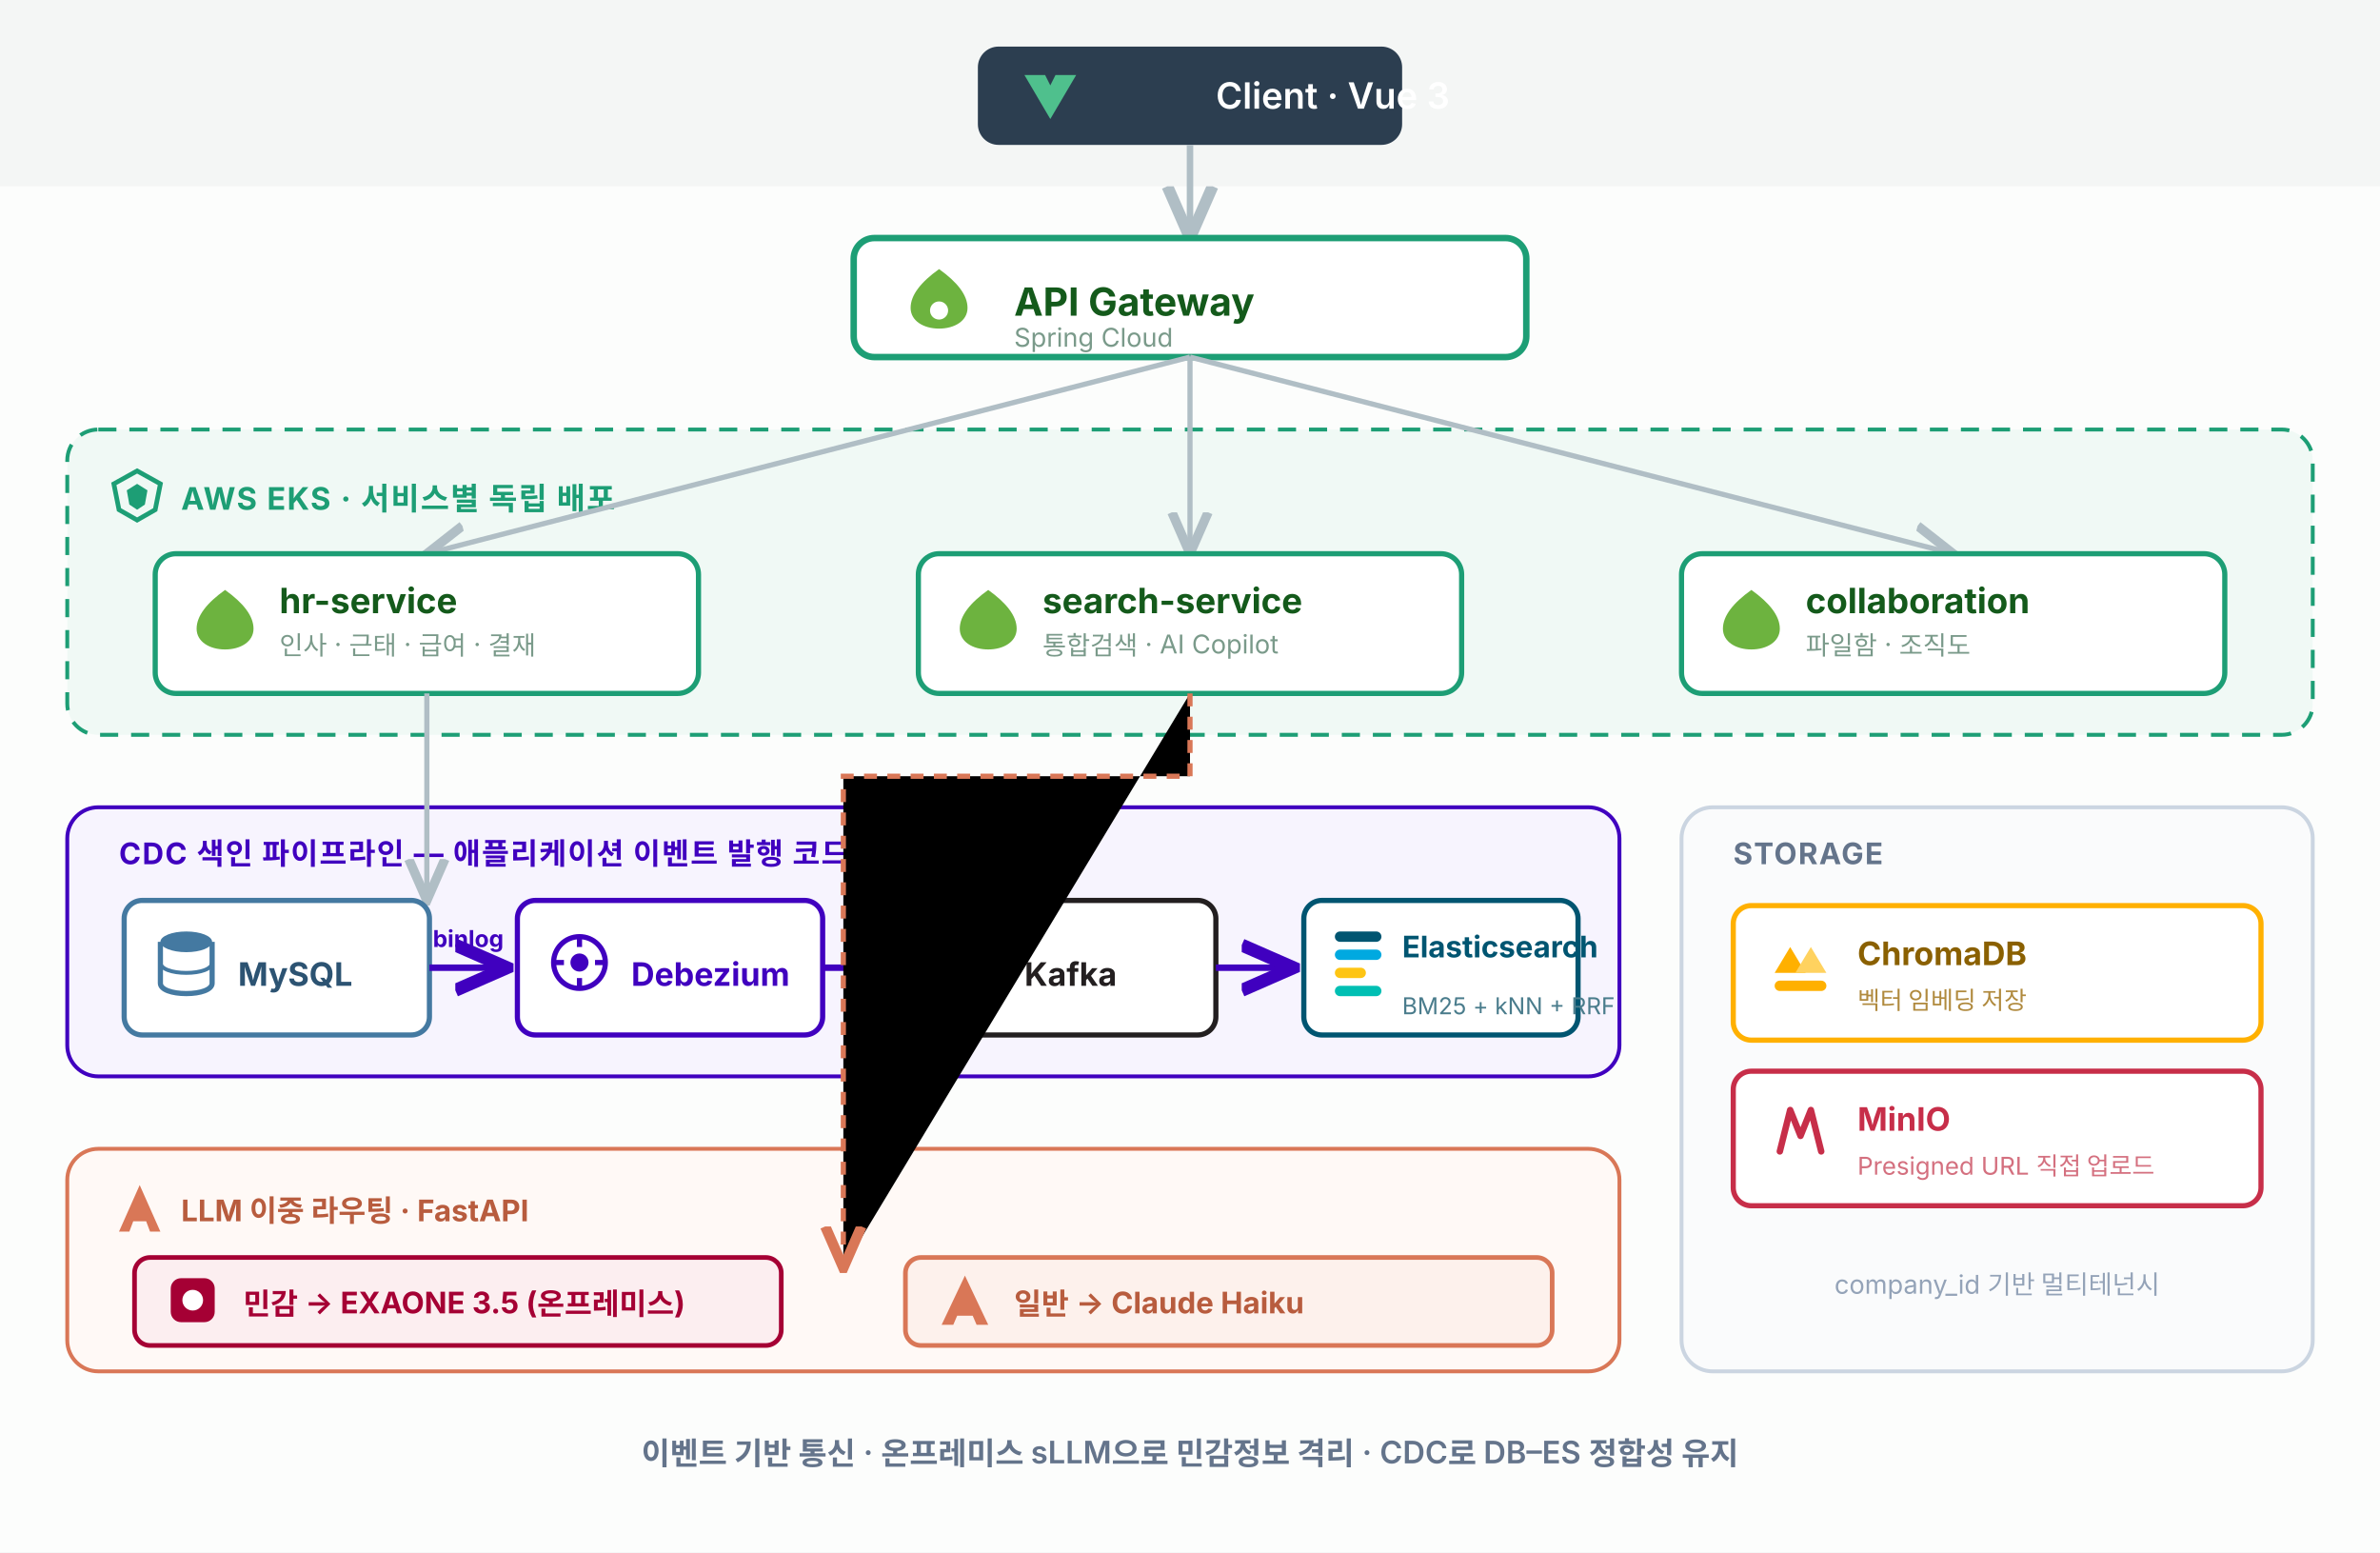
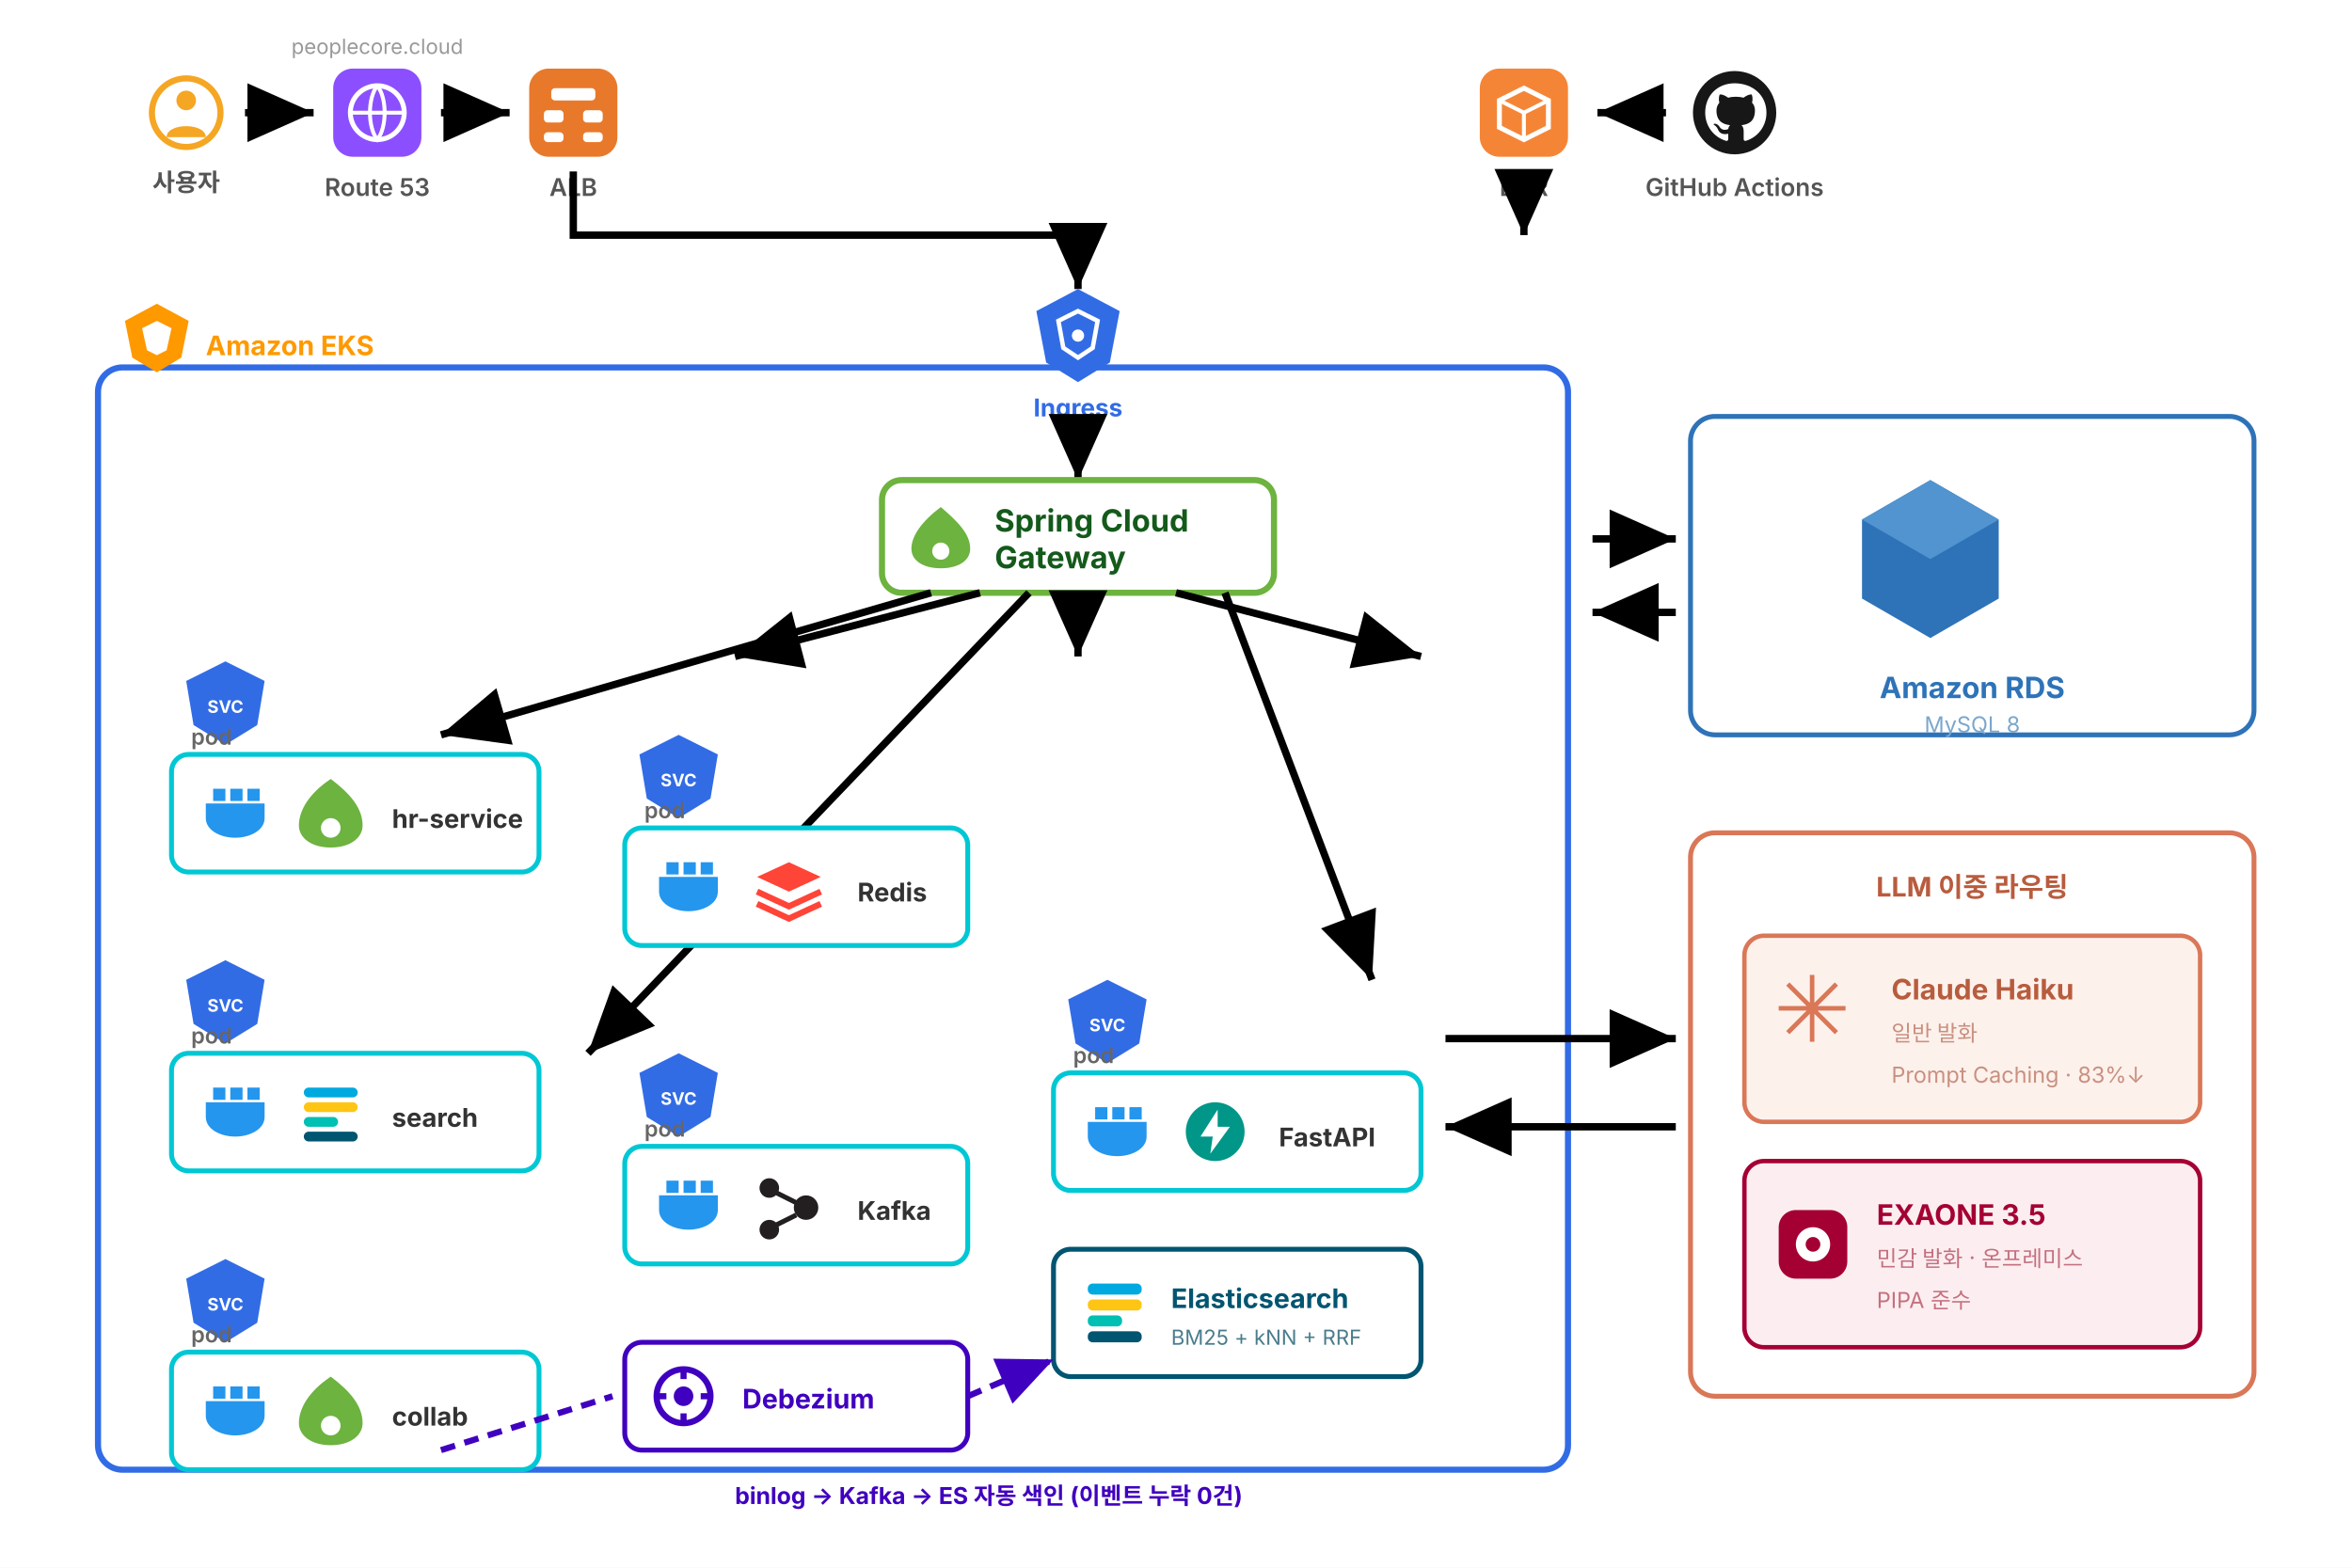
- <svg xmlns="http://www.w3.org/2000/svg" viewBox="0 0 920 600" font-family="Pretendard, -apple-system, BlinkMacSystemFont, sans-serif">
-   <rect width="920" height="600" fill="#FCFDFC" />
-   <rect x="0" y="0" width="920" height="72" fill="#F4F6F5" />
-   <rect x="378" y="18" width="164" height="38" rx="8" fill="#2C3E50" />
-   <g transform="translate(396,29)">
-     <path d="M0 0 L8 0 L10 4 L12 0 L20 0 L10 17 Z" fill="#4FC08D" />
-   </g>
-   <text x="470" y="42" font-size="14" fill="#fff" font-weight="600">Client · Vue 3</text>
-   <path d="M460 56 L460 92" stroke="#B0BEC5" stroke-width="2.5" marker-end="url(#gray)" />
-   <rect x="330" y="92" width="260" height="46" rx="8" fill="#fff" stroke="#1D9E75" stroke-width="2.5" />
-   <g transform="translate(352,104)">
-     <path d="M11 0 C4 5 0 10 0 15 C0 20 5 23 11 23 C17 23 22 20 22 15 C22 10 18 5 11 0 Z" fill="#6DB33F" />
-     <circle cx="11" cy="16" r="3.5" fill="#fff" />
-   </g>
-   <text x="392" y="122" font-size="15" fill="#145A1B" font-weight="700">API Gateway</text>
-   <text x="392" y="134" font-size="10" fill="#7A9A8A">Spring Cloud</text>
-   <rect x="26" y="166" width="868" height="118" rx="12" fill="#F0F9F5" stroke="#1D9E75" stroke-width="1.5" stroke-dasharray="7 5" />
-   <g transform="translate(44,182)">
-     <path d="M9 0 L18 5 L16 15 L9 19 L2 15 L0 5 Z" fill="none" stroke="#1D9E75" stroke-width="1.8" />
-     <path d="M9 5 L13 7.5 L12 13 L9 15 L6 13 L5 7.5 Z" fill="#1D9E75" />
-   </g>
-   <text x="70" y="197" font-size="12" fill="#1D9E75" font-weight="700" letter-spacing="0.5">AWS EKS · 서비스별 독립 배포</text>
-   <path d="M460 138 L165 214" stroke="#B0BEC5" stroke-width="2" marker-end="url(#gray)" />
-   <path d="M460 138 L460 214" stroke="#B0BEC5" stroke-width="2" marker-end="url(#gray)" />
-   <path d="M460 138 L755 214" stroke="#B0BEC5" stroke-width="2" marker-end="url(#gray)" />
-   <rect x="60" y="214" width="210" height="54" rx="8" fill="#fff" stroke="#1D9E75" stroke-width="2" />
-   <g transform="translate(76,228)">
-     <path d="M11 0 C4 5 0 10 0 15 C0 20 5 23 11 23 C17 23 22 20 22 15 C22 10 18 5 11 0 Z" fill="#6DB33F" />
-   </g>
-   <text x="108" y="237" font-size="13.5" fill="#145A1B" font-weight="700">hr-service</text>
-   <text x="108" y="253" font-size="10" fill="#7A9A8A">인사 · 근태 · 급여 · 결재</text>
-   <rect x="355" y="214" width="210" height="54" rx="8" fill="#fff" stroke="#1D9E75" stroke-width="2" />
-   <g transform="translate(371,228)">
-     <path d="M11 0 C4 5 0 10 0 15 C0 20 5 23 11 23 C17 23 22 20 22 15 C22 10 18 5 11 0 Z" fill="#6DB33F" />
-   </g>
-   <text x="403" y="237" font-size="13.5" fill="#145A1B" font-weight="700">search-service</text>
-   <text x="403" y="253" font-size="10" fill="#7A9A8A">통합검색 · AI Copilot</text>
-   <rect x="650" y="214" width="210" height="54" rx="8" fill="#fff" stroke="#1D9E75" stroke-width="2" />
-   <g transform="translate(666,228)">
-     <path d="M11 0 C4 5 0 10 0 15 C0 20 5 23 11 23 C17 23 22 20 22 15 C22 10 18 5 11 0 Z" fill="#6DB33F" />
-   </g>
-   <text x="698" y="237" font-size="13.5" fill="#145A1B" font-weight="700">collaboration</text>
-   <text x="698" y="253" font-size="10" fill="#7A9A8A">파일함 · 조직도</text>
-   <rect x="26" y="312" width="600" height="104" rx="12" fill="#F7F4FE" stroke="#4000BF" stroke-width="1.5" />
-   <text x="46" y="334" font-size="11.5" fill="#4000BF" font-weight="700" letter-spacing="0.5">CDC 색인 파이프라인 — 애플리케이션 이벤트 발행 코드 0</text>
-   <path d="M165 268 L165 348" stroke="#B0BEC5" stroke-width="2" marker-end="url(#gray)" />
-   <rect x="48" y="348" width="118" height="52" rx="7" fill="#fff" stroke="#4479A1" stroke-width="2" />
-   <g transform="translate(62,360)">
-     <ellipse cx="10" cy="4" rx="10" ry="4" fill="#4479A1" />
-     <path d="M0 4 L0 20 C0 22.5 4.5 24 10 24 C15.5 24 20 22.5 20 20 L20 4" fill="none" stroke="#4479A1" stroke-width="2" />
-     <path d="M0 12 C0 14.5 4.5 16 10 16 C15.5 16 20 14.5 20 12" fill="none" stroke="#4479A1" stroke-width="1.5" />
-   </g>
-   <text x="92" y="381" font-size="12.5" fill="#2C5372" font-weight="700">MySQL</text>
-   <path d="M166 374 L196 374" stroke="#4000BF" stroke-width="2.5" marker-end="url(#purple)" />
-   <text x="181" y="366" font-size="9" fill="#4000BF" text-anchor="middle" font-weight="700">binlog</text>
-   <rect x="200" y="348" width="118" height="52" rx="7" fill="#fff" stroke="#4000BF" stroke-width="2" />
-   <g transform="translate(214,360)">
-     <circle cx="10" cy="12" r="10" fill="none" stroke="#4000BF" stroke-width="2" />
-     <circle cx="10" cy="12" r="3.5" fill="#4000BF" />
-     <path d="M10 2 L10 6 M10 18 L10 22 M0 12 L4 12 M16 12 L20 12" stroke="#4000BF" stroke-width="2" />
-   </g>
-   <text x="244" y="381" font-size="12.5" fill="#4000BF" font-weight="700">Debezium</text>
-   <path d="M318 374 L348 374" stroke="#4000BF" stroke-width="2.5" marker-end="url(#purple)" />
-   <rect x="352" y="348" width="118" height="52" rx="7" fill="#fff" stroke="#231F20" stroke-width="2" />
-   <g transform="translate(366,358)">
-     <circle cx="4" cy="5" r="3.5" fill="#231F20" />
-     <circle cx="4" cy="21" r="3.5" fill="#231F20" />
-     <circle cx="17" cy="13" r="4.5" fill="#231F20" />
-     <path d="M6 7 L14 11 M6 19 L14 15" stroke="#231F20" stroke-width="1.8" />
-   </g>
-   <text x="396" y="381" font-size="12.5" fill="#231F20" font-weight="700">Kafka</text>
-   <path d="M470 374 L500 374" stroke="#4000BF" stroke-width="2.5" marker-end="url(#purple)" />
-   <rect x="504" y="348" width="106" height="52" rx="7" fill="#fff" stroke="#005571" stroke-width="2" />
-   <g transform="translate(516,360)">
-     <rect x="0" y="0" width="18" height="4" rx="2" fill="#005571" />
-     <rect x="0" y="7" width="18" height="4" rx="2" fill="#00A9E0" />
-     <rect x="0" y="14" width="12" height="4" rx="2" fill="#FEC514" />
-     <rect x="0" y="21" width="18" height="4" rx="2" fill="#00BFB3" />
-   </g>
-   <text x="542" y="370" font-size="11.5" fill="#005571" font-weight="700">Elasticsearch</text>
-   <text x="542" y="392" font-size="9" fill="#4A7C8C">BM25 + kNN + RRF</text>
-   <rect x="26" y="444" width="600" height="86" rx="12" fill="#FFF9F6" stroke="#D97757" stroke-width="1.5" />
-   <g transform="translate(46,458)">
-     <path d="M8 0 L16 18 L12 18 L10.5 14 L5.5 14 L4 18 L0 18 Z" fill="#D97757" />
-   </g>
-   <text x="70" y="472" font-size="11.5" fill="#B85C3E" font-weight="700">LLM 이중 라우팅 · FastAPI</text>
-   <path d="M460 268 L460 300 L326 300 L326 490" stroke="#D97757" stroke-width="2" stroke-dasharray="5 4" marker-end="url(#orange)" />
-   <rect x="52" y="486" width="250" height="34" rx="6" fill="#FCEEF0" stroke="#A50034" stroke-width="1.8" />
-   <g transform="translate(66,494)">
-     <rect x="0" y="0" width="17" height="17" rx="4" fill="#A50034" />
-     <circle cx="8.5" cy="8.5" r="4" fill="#fff" />
-   </g>
-   <text x="94" y="508" font-size="11.5" fill="#A50034" font-weight="700">민감 → EXAONE 3.5 (온프레미스)</text>
-   <rect x="350" y="486" width="250" height="34" rx="6" fill="#FDF1EC" stroke="#D97757" stroke-width="1.8" />
-   <g transform="translate(364,493)">
-     <path d="M9 0 L18 19 L13.5 19 L12 15.5 L6 15.5 L4.5 19 L0 19 Z" fill="#D97757" />
-   </g>
-   <text x="392" y="508" font-size="11.5" fill="#B85C3E" font-weight="700">일반 → Claude Haiku</text>
-   <rect x="650" y="312" width="244" height="218" rx="12" fill="#FAFBFC" stroke="#CBD5E1" stroke-width="1.5" />
-   <text x="670" y="334" font-size="11.5" fill="#64748B" font-weight="700" letter-spacing="0.5">STORAGE</text>
-   <rect x="670" y="350" width="204" height="52" rx="7" fill="#fff" stroke="#FFB000" stroke-width="2" />
-   <g transform="translate(686,363)">
-     <path d="M0 13 L6 3 L12 13 Z" fill="#FFB000" />
-     <path d="M8 13 L14 3 L20 13 Z" fill="#FFD25F" />
-     <rect x="0" y="16" width="20" height="4" rx="2" fill="#FFB000" />
-   </g>
-   <text x="718" y="373" font-size="12.5" fill="#8A6000" font-weight="700">ChromaDB</text>
-   <text x="718" y="390" font-size="9.5" fill="#B08A3E">벡터 임베딩 저장</text>
-   <rect x="670" y="414" width="204" height="52" rx="7" fill="#fff" stroke="#C72E49" stroke-width="2" />
-   <g transform="translate(686,427)">
-     <path d="M2 18 L6 2 L10 12 L14 2 L18 18" fill="none" stroke="#C72E49" stroke-width="2.5" stroke-linecap="round" stroke-linejoin="round" />
-   </g>
-   <text x="718" y="437" font-size="12.5" fill="#C72E49" font-weight="700">MinIO</text>
-   <text x="718" y="454" font-size="9.5" fill="#D4707F">Presigned URL 직접 업로드</text>
-   <text x="772" y="500" font-size="10" fill="#94A3B8" text-anchor="middle">company_id 기반 멀티테넌시</text>
-   <text x="460" y="566" font-size="12" fill="#64748B" text-anchor="middle" font-weight="600">이벤트 기반 통신 · 온프레미스 sLLM으로 민감정보 격리 · CDC로 DB–ES 정합성 유지</text>
+ <svg xmlns="http://www.w3.org/2000/svg" viewBox="0 0 960 640" font-family="Pretendard, -apple-system, sans-serif">
+   <rect width="960" height="640" fill="#fff" />
+   <g transform="translate(60,30)">
+     <circle cx="16" cy="16" r="14" fill="none" stroke="#F5A623" stroke-width="2.5" />
+     <circle cx="16" cy="11" r="4" fill="#F5A623" />
+     <path d="M8 26 C8 20 24 20 24 26" fill="#F5A623" />
+     <text x="16" y="48" font-size="10" fill="#555" text-anchor="middle" font-weight="600">사용자</text>
+   </g>
+   <path d="M100 46 L128 46" stroke="#000" stroke-width="3" marker-end="url(#ar)" />
+   <g transform="translate(136,28)">
+     <rect x="0" y="0" width="36" height="36" rx="8" fill="#8C4FFF" />
+     <circle cx="18" cy="18" r="11" fill="none" stroke="#fff" stroke-width="2" />
+     <path d="M7 18 L29 18 M18 7 C22 12 22 24 18 29 C14 24 14 12 18 7" stroke="#fff" stroke-width="1.6" fill="none" />
+     <text x="18" y="52" font-size="10" fill="#555" text-anchor="middle" font-weight="600">Route 53</text>
+     <text x="18" y="-6" font-size="8.5" fill="#999" text-anchor="middle">peoplecore.cloud</text>
+   </g>
+   <path d="M180 46 L208 46" stroke="#000" stroke-width="3" marker-end="url(#ar)" />
+   <g transform="translate(216,28)">
+     <rect x="0" y="0" width="36" height="36" rx="8" fill="#E8792B" />
+     <rect x="9" y="8" width="18" height="5" rx="1.5" fill="#fff" />
+     <rect x="6" y="17" width="8" height="5" rx="1.5" fill="#fff" />
+     <rect x="22" y="17" width="8" height="5" rx="1.5" fill="#fff" />
+     <rect x="6" y="26" width="8" height="4" rx="1.5" fill="#fff" />
+     <rect x="22" y="26" width="8" height="4" rx="1.5" fill="#fff" />
+     <text x="18" y="52" font-size="10" fill="#555" text-anchor="middle" font-weight="600">ALB</text>
+   </g>
+   <g transform="translate(690,28)">
+     <circle cx="18" cy="18" r="17" fill="#181717" />
+     <path d="M18 6 C11 6 6 11 6 18 C6 23.5 9.5 28 14.5 29.5 C15.2 29.6 15.4 29.2 15.4 28.8 L15.4 26.6 C12 27.4 11.3 25 11.3 25 C10.7 23.6 9.9 23.2 9.9 23.2 C8.8 22.5 10 22.5 10 22.5 C11.2 22.6 11.8 23.7 11.8 23.7 C12.9 25.5 14.6 25 15.4 24.7 C15.5 23.9 15.8 23.4 16.2 23.1 C13.5 22.8 10.6 21.7 10.6 17.1 C10.6 15.8 11.1 14.7 11.8 13.9 C11.7 13.6 11.3 12.3 11.9 10.6 C11.9 10.6 13 10.2 15.4 11.9 C16.4 11.6 17.4 11.5 18.5 11.5 C19.5 11.5 20.6 11.6 21.6 11.9 C24 10.2 25 10.6 25 10.6 C25.6 12.3 25.2 13.6 25.1 13.9 C25.9 14.7 26.3 15.8 26.3 17.1 C26.3 21.7 23.5 22.8 20.8 23.1 C21.3 23.5 21.7 24.3 21.7 25.5 L21.7 28.8 C21.7 29.2 21.9 29.6 22.6 29.5 C27.5 28 31 23.5 31 18 C31 11 25.5 6 18 6 Z" fill="#fff" />
+     <text x="18" y="52" font-size="10" fill="#555" text-anchor="middle" font-weight="600">GitHub Actions</text>
+   </g>
+   <path d="M680 46 L652 46" stroke="#000" stroke-width="3" marker-end="url(#ar)" />
+   <g transform="translate(604,28)">
+     <rect x="0" y="0" width="36" height="36" rx="8" fill="#F58536" />
+     <path d="M18 8 L28 13 L28 24 L18 29 L8 24 L8 13 Z" fill="none" stroke="#fff" stroke-width="2" />
+     <path d="M8 13 L18 18 L28 13 M18 18 L18 29" stroke="#fff" stroke-width="1.6" fill="none" />
+     <text x="18" y="52" font-size="10" fill="#555" text-anchor="middle" font-weight="600">ECR</text>
+   </g>
+   <path d="M622 70 L622 96" stroke="#000" stroke-width="3" marker-end="url(#ar)" />
+   <path d="M234 70 L234 96 L440 96 L440 118" stroke="#000" stroke-width="3" fill="none" marker-end="url(#ar)" />
+   <rect x="40" y="150" width="600" height="450" rx="10" fill="none" stroke="#326CE5" stroke-width="2.5" />
+   <g transform="translate(50,124)">
+     <path d="M14 0 L27 7 L24 22 L14 28 L4 22 L1 7 Z" fill="#FF9900" />
+     <path d="M14 7 L20 10 L18 19 L14 21 L10 19 L8 10 Z" fill="#fff" />
+   </g>
+   <text x="84" y="145" font-size="11" fill="#FF9900" font-weight="700">Amazon EKS</text>
+   <g transform="translate(420,118)">
+     <path d="M20 0 L37 9 L33 30 L20 38 L7 30 L3 9 Z" fill="#326CE5" />
+     <path d="M20 9 L28 13 L26 24 L20 28 L14 24 L12 13 Z" fill="none" stroke="#fff" stroke-width="1.8" />
+     <circle cx="20" cy="19" r="2.5" fill="#fff" />
+     <text x="20" y="52" font-size="10" fill="#326CE5" text-anchor="middle" font-weight="700">Ingress</text>
+   </g>
+   <path d="M440 172 L440 196" stroke="#000" stroke-width="3" marker-end="url(#ar)" />
+   <g transform="translate(360,196)">
+     <rect x="0" y="0" width="160" height="46" rx="8" fill="#fff" stroke="#6DB33F" stroke-width="2.5" />
+     <g transform="translate(12,11)">
+       <path d="M12 0 C4 6 0 12 0 17 C0 22 5 25 12 25 C19 25 24 22 24 17 C24 11 19 6 12 0 Z" fill="#6DB33F" />
+       <circle cx="12" cy="18" r="3.5" fill="#fff" />
+     </g>
+     <text x="46" y="21" font-size="12.5" fill="#145A1B" font-weight="700">Spring Cloud</text>
+     <text x="46" y="36" font-size="12.5" fill="#145A1B" font-weight="700">Gateway</text>
+   </g>
+   <path d="M400 242 L300 268" stroke="#000" stroke-width="3" marker-end="url(#ar)" />
+   <path d="M440 242 L440 268" stroke="#000" stroke-width="3" marker-end="url(#ar)" />
+   <path d="M480 242 L580 268" stroke="#000" stroke-width="3" marker-end="url(#ar)" />
+   <path d="M380 242 L180 300" stroke="#000" stroke-width="3" marker-end="url(#ar)" />
+   <path d="M500 242 L560 400" stroke="#000" stroke-width="3" marker-end="url(#ar)" />
+   <path d="M420 242 L240 430" stroke="#000" stroke-width="3" marker-end="url(#ar)" />
+   <g transform="translate(70,270)">
+     <path d="M22 0 L38 8 L35 26 L22 34 L9 26 L6 8 Z" fill="#326CE5" />
+     <text x="22" y="21" font-size="7" fill="#fff" text-anchor="middle" font-weight="700">SVC</text>
+     <rect x="0" y="38" width="150" height="48" rx="7" fill="#fff" stroke="#00C7D4" stroke-width="2" />
+     <text x="8" y="34" font-size="9" fill="#666" font-weight="600">pod</text>
+     <g transform="translate(12,50)">
+       <path d="M2 14 L2 8 L26 8 L26 14 C26 19 20 22 14 22 C8 22 2 19 2 14 Z" fill="#2496ED" />
+       <rect x="5" y="2" width="5" height="5" fill="#2496ED" />
+       <rect x="12" y="2" width="5" height="5" fill="#2496ED" />
+       <rect x="19" y="2" width="5" height="5" fill="#2496ED" />
+     </g>
+     <g transform="translate(52,48)">
+       <path d="M13 0 C4 6 0 13 0 19 C0 24 5 28 13 28 C21 28 26 24 26 19 C26 12 21 6 13 0 Z" fill="#6DB33F" />
+       <circle cx="13" cy="20" r="4" fill="#fff" />
+     </g>
+     <text x="90" y="68" font-size="10.5" fill="#333" font-weight="700">hr-service</text>
+   </g>
+   <g transform="translate(70,392)">
+     <path d="M22 0 L38 8 L35 26 L22 34 L9 26 L6 8 Z" fill="#326CE5" />
+     <text x="22" y="21" font-size="7" fill="#fff" text-anchor="middle" font-weight="700">SVC</text>
+     <rect x="0" y="38" width="150" height="48" rx="7" fill="#fff" stroke="#00C7D4" stroke-width="2" />
+     <text x="8" y="34" font-size="9" fill="#666" font-weight="600">pod</text>
+     <g transform="translate(12,50)">
+       <path d="M2 14 L2 8 L26 8 L26 14 C26 19 20 22 14 22 C8 22 2 19 2 14 Z" fill="#2496ED" />
+       <rect x="5" y="2" width="5" height="5" fill="#2496ED" />
+       <rect x="12" y="2" width="5" height="5" fill="#2496ED" />
+       <rect x="19" y="2" width="5" height="5" fill="#2496ED" />
+     </g>
+     <g transform="translate(54,52)">
+       <rect x="0" y="0" width="22" height="4" rx="2" fill="#00A9E0" />
+       <rect x="0" y="6" width="22" height="4" rx="2" fill="#FEC514" />
+       <rect x="0" y="12" width="14" height="4" rx="2" fill="#00BFB3" />
+       <rect x="0" y="18" width="22" height="4" rx="2" fill="#005571" />
+     </g>
+     <text x="90" y="68" font-size="10.5" fill="#333" font-weight="700">search</text>
+   </g>
+   <g transform="translate(70,514)">
+     <path d="M22 0 L38 8 L35 26 L22 34 L9 26 L6 8 Z" fill="#326CE5" />
+     <text x="22" y="21" font-size="7" fill="#fff" text-anchor="middle" font-weight="700">SVC</text>
+     <rect x="0" y="38" width="150" height="48" rx="7" fill="#fff" stroke="#00C7D4" stroke-width="2" />
+     <text x="8" y="34" font-size="9" fill="#666" font-weight="600">pod</text>
+     <g transform="translate(12,50)">
+       <path d="M2 14 L2 8 L26 8 L26 14 C26 19 20 22 14 22 C8 22 2 19 2 14 Z" fill="#2496ED" />
+       <rect x="5" y="2" width="5" height="5" fill="#2496ED" />
+       <rect x="12" y="2" width="5" height="5" fill="#2496ED" />
+       <rect x="19" y="2" width="5" height="5" fill="#2496ED" />
+     </g>
+     <g transform="translate(52,48)">
+       <path d="M13 0 C4 6 0 13 0 19 C0 24 5 28 13 28 C21 28 26 24 26 19 C26 12 21 6 13 0 Z" fill="#6DB33F" />
+       <circle cx="13" cy="20" r="4" fill="#fff" />
+     </g>
+     <text x="90" y="68" font-size="10.5" fill="#333" font-weight="700">collab</text>
+   </g>
+   <g transform="translate(255,300)">
+     <path d="M22 0 L38 8 L35 26 L22 34 L9 26 L6 8 Z" fill="#326CE5" />
+     <text x="22" y="21" font-size="7" fill="#fff" text-anchor="middle" font-weight="700">SVC</text>
+     <rect x="0" y="38" width="140" height="48" rx="7" fill="#fff" stroke="#00C7D4" stroke-width="2" />
+     <text x="8" y="34" font-size="9" fill="#666" font-weight="600">pod</text>
+     <g transform="translate(12,50)">
+       <path d="M2 14 L2 8 L26 8 L26 14 C26 19 20 22 14 22 C8 22 2 19 2 14 Z" fill="#2496ED" />
+       <rect x="5" y="2" width="5" height="5" fill="#2496ED" />
+       <rect x="12" y="2" width="5" height="5" fill="#2496ED" />
+       <rect x="19" y="2" width="5" height="5" fill="#2496ED" />
+     </g>
+     <g transform="translate(54,52)">
+       <path d="M13 0 L26 6 L13 12 L0 6 Z" fill="#FF4438" />
+       <path d="M0 12 L13 18 L26 12" fill="none" stroke="#FF4438" stroke-width="2.5" />
+       <path d="M0 17 L13 23 L26 17" fill="none" stroke="#FF4438" stroke-width="2.5" />
+     </g>
+     <text x="95" y="68" font-size="10.5" fill="#333" font-weight="700">Redis</text>
+   </g>
+   <g transform="translate(255,430)">
+     <path d="M22 0 L38 8 L35 26 L22 34 L9 26 L6 8 Z" fill="#326CE5" />
+     <text x="22" y="21" font-size="7" fill="#fff" text-anchor="middle" font-weight="700">SVC</text>
+     <rect x="0" y="38" width="140" height="48" rx="7" fill="#fff" stroke="#00C7D4" stroke-width="2" />
+     <text x="8" y="34" font-size="9" fill="#666" font-weight="600">pod</text>
+     <g transform="translate(12,50)">
+       <path d="M2 14 L2 8 L26 8 L26 14 C26 19 20 22 14 22 C8 22 2 19 2 14 Z" fill="#2496ED" />
+       <rect x="5" y="2" width="5" height="5" fill="#2496ED" />
+       <rect x="12" y="2" width="5" height="5" fill="#2496ED" />
+       <rect x="19" y="2" width="5" height="5" fill="#2496ED" />
+     </g>
+     <g transform="translate(54,50)">
+       <circle cx="5" cy="5" r="4" fill="#231F20" />
+       <circle cx="5" cy="22" r="4" fill="#231F20" />
+       <circle cx="20" cy="13" r="5" fill="#231F20" />
+       <path d="M8 7 L16 11 M8 20 L16 16" stroke="#231F20" stroke-width="2" />
+     </g>
+     <text x="95" y="68" font-size="10.5" fill="#333" font-weight="700">Kafka</text>
+   </g>
+   <g transform="translate(255,548)">
+     <rect x="0" y="0" width="140" height="44" rx="7" fill="#fff" stroke="#4000BF" stroke-width="2" />
+     <g transform="translate(12,10)">
+       <circle cx="12" cy="12" r="11" fill="none" stroke="#4000BF" stroke-width="2.5" />
+       <circle cx="12" cy="12" r="4" fill="#4000BF" />
+       <path d="M12 1 L12 5 M12 19 L12 23 M1 12 L5 12 M19 12 L23 12" stroke="#4000BF" stroke-width="2.5" />
+     </g>
+     <text x="48" y="27" font-size="11" fill="#4000BF" font-weight="700">Debezium</text>
+   </g>
+   <g transform="translate(430,400)">
+     <path d="M22 0 L38 8 L35 26 L22 34 L9 26 L6 8 Z" fill="#326CE5" />
+     <text x="22" y="21" font-size="7" fill="#fff" text-anchor="middle" font-weight="700">SVC</text>
+     <rect x="0" y="38" width="150" height="48" rx="7" fill="#fff" stroke="#00C7D4" stroke-width="2" />
+     <text x="8" y="34" font-size="9" fill="#666" font-weight="600">pod</text>
+     <g transform="translate(12,50)">
+       <path d="M2 14 L2 8 L26 8 L26 14 C26 19 20 22 14 22 C8 22 2 19 2 14 Z" fill="#2496ED" />
+       <rect x="5" y="2" width="5" height="5" fill="#2496ED" />
+       <rect x="12" y="2" width="5" height="5" fill="#2496ED" />
+       <rect x="19" y="2" width="5" height="5" fill="#2496ED" />
+     </g>
+     <g transform="translate(54,50)">
+       <circle cx="12" cy="12" r="12" fill="#009688" />
+       <path d="M13 3 L6 14 L11 14 L10 21 L18 10 L13 10 Z" fill="#fff" />
+     </g>
+     <text x="92" y="68" font-size="10.5" fill="#333" font-weight="700">FastAPI</text>
+   </g>
+   <g transform="translate(430,510)">
+     <rect x="0" y="0" width="150" height="52" rx="7" fill="#fff" stroke="#005571" stroke-width="2" />
+     <g transform="translate(14,14)">
+       <rect x="0" y="0" width="22" height="4.5" rx="2" fill="#00A9E0" />
+       <rect x="0" y="6.5" width="22" height="4.5" rx="2" fill="#FEC514" />
+       <rect x="0" y="13" width="14" height="4.5" rx="2" fill="#00BFB3" />
+       <rect x="0" y="19.5" width="22" height="4.5" rx="2" fill="#005571" />
+     </g>
+     <text x="48" y="24" font-size="11" fill="#005571" font-weight="700">Elasticsearch</text>
+     <text x="48" y="39" font-size="8.5" fill="#4A7C8C">BM25 + kNN + RRF</text>
+   </g>
+   <rect x="690" y="170" width="230" height="130" rx="10" fill="none" stroke="#2E73B8" stroke-width="2" />
+   <g transform="translate(760,196)">
+     <path d="M45 0 L90 26 L90 78 L45 104 L0 78 L0 26 Z" fill="#2E73B8" transform="scale(0.62)" />
+     <path d="M45 0 L90 26 L45 52 L0 26 Z" fill="#5294CF" transform="scale(0.62)" />
+   </g>
+   <text x="805" y="285" font-size="12" fill="#2E73B8" text-anchor="middle" font-weight="700">Amazon RDS</text>
+   <text x="805" y="299" font-size="9" fill="#7BA7CC" text-anchor="middle">MySQL 8</text>
+   <path d="M650 220 L684 220" stroke="#000" stroke-width="3" marker-end="url(#ar)" />
+   <path d="M684 250 L650 250" stroke="#000" stroke-width="3" marker-end="url(#ar)" />
+   <rect x="690" y="340" width="230" height="230" rx="10" fill="none" stroke="#D97757" stroke-width="2" />
+   <text x="805" y="366" font-size="11" fill="#B85C3E" text-anchor="middle" font-weight="700">LLM 이중 라우팅</text>
+   <g transform="translate(712,382)">
+     <rect x="0" y="0" width="186" height="76" rx="8" fill="#FDF1EC" stroke="#D97757" stroke-width="1.8" />
+     <g transform="translate(14,16)">
+       <path d="M22 0 L22 44 M0 22 L44 22 M6 6 L38 38 M38 6 L6 38" stroke="#D97757" stroke-width="3" transform="scale(0.62)" />
+     </g>
+     <text x="60" y="26" font-size="11.5" fill="#B85C3E" font-weight="700">Claude Haiku</text>
+     <text x="60" y="43" font-size="9" fill="#C99080">일반 발화</text>
+     <text x="60" y="60" font-size="9" fill="#C99080">Prompt Caching · 83%↓</text>
+   </g>
+   <g transform="translate(712,474)">
+     <rect x="0" y="0" width="186" height="76" rx="8" fill="#FCEEF0" stroke="#A50034" stroke-width="1.8" />
+     <g transform="translate(14,20)">
+       <rect x="0" y="0" width="28" height="28" rx="7" fill="#A50034" />
+       <circle cx="14" cy="14" r="7" fill="#fff" />
+       <circle cx="14" cy="14" r="3" fill="#A50034" />
+     </g>
+     <text x="54" y="26" font-size="11.5" fill="#A50034" font-weight="700">EXAONE 3.5</text>
+     <text x="54" y="43" font-size="9" fill="#C4707F">민감 발화 · 온프레미스</text>
+     <text x="54" y="60" font-size="9" fill="#C4707F">PIPA 준수</text>
+   </g>
+   <path d="M590 424 L684 424" stroke="#000" stroke-width="3" marker-end="url(#ar)" />
+   <path d="M684 460 L590 460" stroke="#000" stroke-width="3" marker-end="url(#ar)" />
+   <path d="M180 592 L250 570" stroke="#4000BF" stroke-width="2.5" stroke-dasharray="6 4" fill="none" />
+   <path d="M395 570 L430 555" stroke="#4000BF" stroke-width="2.5" stroke-dasharray="6 4" fill="none" marker-end="url(#pu)" />
+   <text x="300" y="614" font-size="9.5" fill="#4000BF" font-weight="700">binlog → Kafka → ES 자동 색인 (이벤트 누락 0건)</text>
  <defs>
-     <marker id="gray" markerWidth="9" markerHeight="9" refX="8" refY="4.5" orient="auto">
-       <path d="M0 1 L8 4.5 L0 8" fill="none" stroke="#B0BEC5" stroke-width="1.8" />
+     <marker id="ar" markerWidth="10" markerHeight="10" refX="9" refY="5" orient="auto">
+       <path d="M0 1 L9 5 L0 9 Z" fill="#000" />
    </marker>
-     <marker id="purple" markerWidth="9" markerHeight="9" refX="8" refY="4.5" orient="auto">
-       <path d="M0 1 L8 4.5 L0 8" fill="none" stroke="#4000BF" stroke-width="2" />
-     </marker>
-     <marker id="orange" markerWidth="9" markerHeight="9" refX="8" refY="4.5" orient="auto">
-       <path d="M0 1 L8 4.5 L0 8" fill="none" stroke="#D97757" stroke-width="2" />
+     <marker id="pu" markerWidth="10" markerHeight="10" refX="9" refY="5" orient="auto">
+       <path d="M0 1 L9 5 L0 9 Z" fill="#4000BF" />
    </marker>
  </defs>
</svg>
